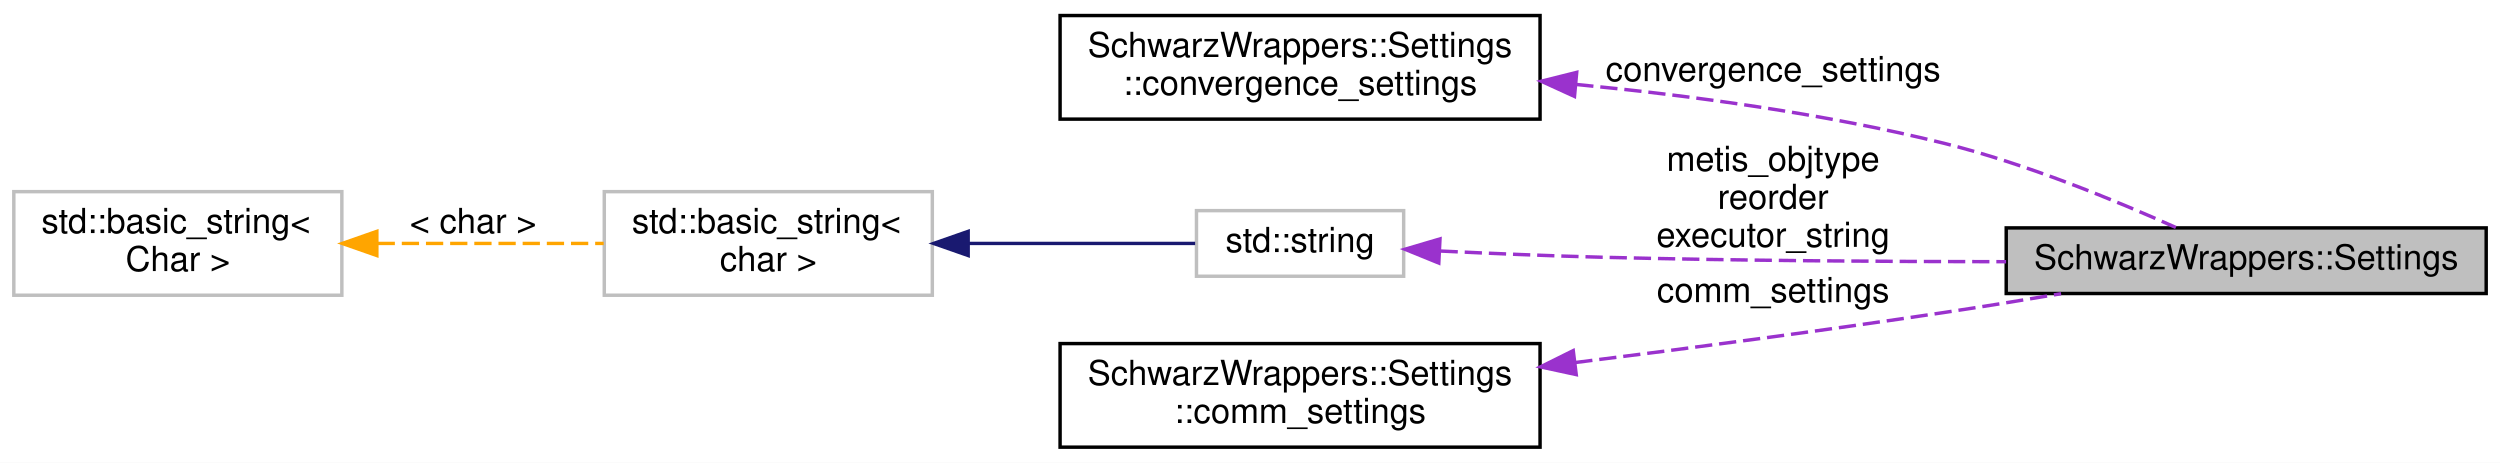
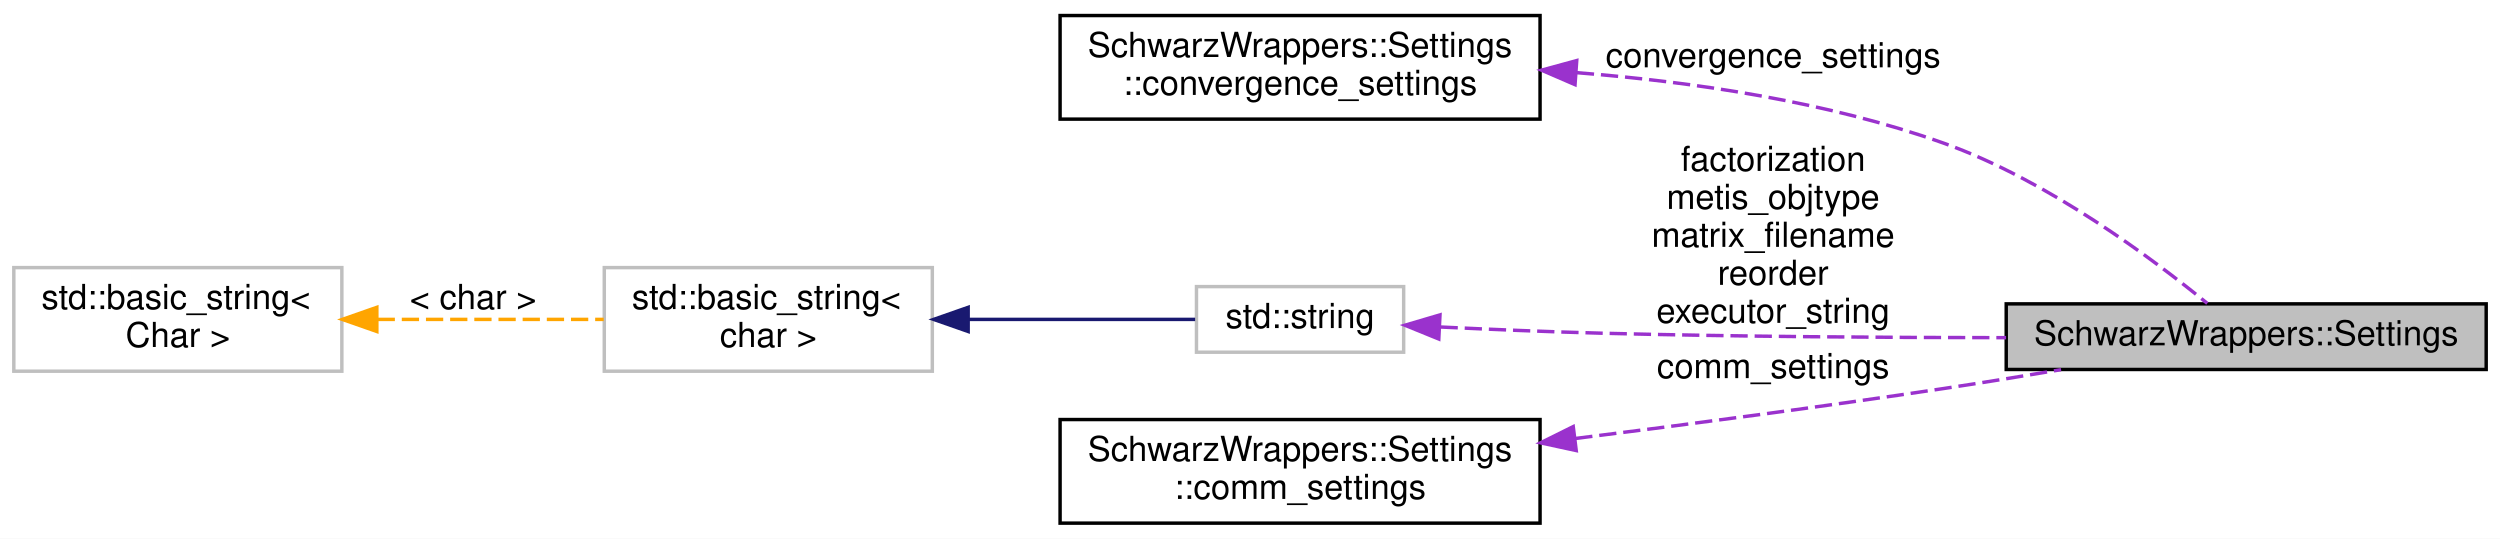
- <svg xmlns="http://www.w3.org/2000/svg" xmlns:xlink="http://www.w3.org/1999/xlink" width="724pt" height="134pt" viewBox="0.00 0.00 724.00 134.00">
-   <g id="graph0" class="graph" transform="scale(1 1) rotate(0) translate(4 130)">
-     <polygon fill="#ffffff" stroke="transparent" points="-4,4 -4,-130 720,-130 720,4 -4,4" />
+ <svg xmlns="http://www.w3.org/2000/svg" xmlns:xlink="http://www.w3.org/1999/xlink" width="724pt" height="156pt" viewBox="0.00 0.00 724.00 156.00">
+   <g id="graph0" class="graph" transform="scale(1 1) rotate(0) translate(4 152)">
+     <polygon fill="#ffffff" stroke="transparent" points="-4,4 -4,-152 720,-152 720,4 -4,4" />
    <g id="node1" class="node">
      <polygon fill="#bfbfbf" stroke="#000000" points="577,-45 577,-64 716,-64 716,-45 577,-45" />
      <text text-anchor="middle" x="646.5" y="-52" font-family="Helvetica,sans-Serif" font-size="10.00" fill="#000000">SchwarzWrappers::Settings</text>
    </g>
    <g id="node2" class="node">
      <g id="a_node2">
        <a xlink:href="structSchwarzWrappers_1_1Settings_1_1convergence__settings.html" target="_top" xlink:title="The various convergence settings available. ">
-           <polygon fill="#ffffff" stroke="#000000" points="303,-95.5 303,-125.5 442,-125.5 442,-95.5 303,-95.5" />
-           <text text-anchor="start" x="311" y="-113.5" font-family="Helvetica,sans-Serif" font-size="10.00" fill="#000000">SchwarzWrappers::Settings</text>
-           <text text-anchor="middle" x="372.5" y="-102.5" font-family="Helvetica,sans-Serif" font-size="10.00" fill="#000000">::convergence_settings</text>
+           <polygon fill="#ffffff" stroke="#000000" points="303,-117.5 303,-147.5 442,-147.5 442,-117.5 303,-117.5" />
+           <text text-anchor="start" x="311" y="-135.5" font-family="Helvetica,sans-Serif" font-size="10.00" fill="#000000">SchwarzWrappers::Settings</text>
+           <text text-anchor="middle" x="372.5" y="-124.5" font-family="Helvetica,sans-Serif" font-size="10.00" fill="#000000">::convergence_settings</text>
        </a>
      </g>
    </g>
    <g id="edge1" class="edge">
-       <path fill="none" stroke="#9a32cd" stroke-dasharray="5,2" d="M452.478,-105.54C485.765,-102.325 524.595,-97.066 559,-88.5 582.722,-82.594 608.686,-71.936 626.12,-64.123" />
-       <polygon fill="#9a32cd" stroke="#9a32cd" points="451.974,-102.071 442.337,-106.473 452.616,-109.042 451.974,-102.071" />
-       <text text-anchor="middle" x="509.5" y="-106.5" font-family="Helvetica,sans-Serif" font-size="10.00" fill="#000000"> convergence_settings</text>
+       <path fill="none" stroke="#9a32cd" stroke-dasharray="5,2" d="M452.655,-130.951C486.292,-128.297 525.336,-122.536 559,-110.5 589.06,-99.753 619.381,-77.097 635.233,-64.137" />
+       <polygon fill="#9a32cd" stroke="#9a32cd" points="452.128,-127.48 442.401,-131.679 452.624,-134.462 452.128,-127.48" />
+       <text text-anchor="middle" x="509.5" y="-132.5" font-family="Helvetica,sans-Serif" font-size="10.00" fill="#000000"> convergence_settings</text>
    </g>
    <g id="node3" class="node">
      <g id="a_node3">
        <a xlink:title="STL class. ">
          <polygon fill="#ffffff" stroke="#bfbfbf" points="342.5,-50 342.5,-69 402.5,-69 402.5,-50 342.5,-50" />
          <text text-anchor="middle" x="372.5" y="-57" font-family="Helvetica,sans-Serif" font-size="10.00" fill="#000000">std::string</text>
        </a>
      </g>
    </g>
    <g id="edge2" class="edge">
      <path fill="none" stroke="#9a32cd" stroke-dasharray="5,2" d="M413.183,-57.299C427.926,-56.592 444.709,-55.89 460,-55.5 498.68,-54.513 541.887,-54.229 576.966,-54.208" />
      <polygon fill="#9a32cd" stroke="#9a32cd" points="412.675,-53.82 402.86,-57.811 413.021,-60.811 412.675,-53.82" />
-       <text text-anchor="middle" x="509.5" y="-80.5" font-family="Helvetica,sans-Serif" font-size="10.00" fill="#000000"> metis_objtype</text>
+       <text text-anchor="middle" x="509.5" y="-102.5" font-family="Helvetica,sans-Serif" font-size="10.00" fill="#000000"> factorization</text>
+       <text text-anchor="middle" x="509.5" y="-91.5" font-family="Helvetica,sans-Serif" font-size="10.00" fill="#000000">metis_objtype</text>
+       <text text-anchor="middle" x="509.5" y="-80.5" font-family="Helvetica,sans-Serif" font-size="10.00" fill="#000000">matrix_filename</text>
      <text text-anchor="middle" x="509.5" y="-69.5" font-family="Helvetica,sans-Serif" font-size="10.00" fill="#000000">reorder</text>
      <text text-anchor="middle" x="509.5" y="-58.5" font-family="Helvetica,sans-Serif" font-size="10.00" fill="#000000">executor_string</text>
    </g>
    <g id="node4" class="node">
      <polygon fill="#ffffff" stroke="#bfbfbf" points="171,-44.5 171,-74.5 266,-74.5 266,-44.5 171,-44.5" />
      <text text-anchor="start" x="179" y="-62.5" font-family="Helvetica,sans-Serif" font-size="10.00" fill="#000000">std::basic_string&lt;</text>
      <text text-anchor="middle" x="218.5" y="-51.5" font-family="Helvetica,sans-Serif" font-size="10.00" fill="#000000"> char &gt;</text>
    </g>
    <g id="edge3" class="edge">
      <path fill="none" stroke="#191970" d="M276.452,-59.5C298.781,-59.5 323.391,-59.5 342.109,-59.5" />
      <polygon fill="#191970" stroke="#191970" points="276.382,-56 266.382,-59.5 276.382,-63 276.382,-56" />
    </g>
    <g id="node5" class="node">
      <g id="a_node5">
        <a xlink:title="STL class. ">
          <polygon fill="#ffffff" stroke="#bfbfbf" points="0,-44.5 0,-74.5 95,-74.5 95,-44.5 0,-44.5" />
          <text text-anchor="start" x="8" y="-62.5" font-family="Helvetica,sans-Serif" font-size="10.00" fill="#000000">std::basic_string&lt;</text>
          <text text-anchor="middle" x="47.5" y="-51.5" font-family="Helvetica,sans-Serif" font-size="10.00" fill="#000000"> Char &gt;</text>
        </a>
      </g>
    </g>
    <g id="edge4" class="edge">
      <path fill="none" stroke="#ffa500" stroke-dasharray="5,2" d="M105.357,-59.5C126.658,-59.5 150.524,-59.5 170.826,-59.5" />
      <polygon fill="#ffa500" stroke="#ffa500" points="105.133,-56 95.133,-59.5 105.133,-63 105.133,-56" />
      <text text-anchor="middle" x="133" y="-62.5" font-family="Helvetica,sans-Serif" font-size="10.00" fill="#000000"> &lt; char &gt;</text>
    </g>
    <g id="node6" class="node">
      <g id="a_node6">
        <a xlink:href="structSchwarzWrappers_1_1Settings_1_1comm__settings.html" target="_top" xlink:title="The settings for the various available communication paradigms. ">
          <polygon fill="#ffffff" stroke="#000000" points="303,-.5 303,-30.5 442,-30.5 442,-.5 303,-.5" />
          <text text-anchor="start" x="311" y="-18.5" font-family="Helvetica,sans-Serif" font-size="10.00" fill="#000000">SchwarzWrappers::Settings</text>
          <text text-anchor="middle" x="372.5" y="-7.5" font-family="Helvetica,sans-Serif" font-size="10.00" fill="#000000">::comm_settings</text>
        </a>
      </g>
    </g>
    <g id="edge5" class="edge">
      <path fill="none" stroke="#9a32cd" stroke-dasharray="5,2" d="M452.195,-25.012C485.279,-29.154 524.037,-34.256 559,-39.5 569.974,-41.146 581.697,-43.053 592.879,-44.943" />
      <polygon fill="#9a32cd" stroke="#9a32cd" points="452.475,-21.52 442.12,-23.758 451.611,-28.466 452.475,-21.52" />
      <text text-anchor="middle" x="509.5" y="-42.5" font-family="Helvetica,sans-Serif" font-size="10.00" fill="#000000"> comm_settings</text>
    </g>
  </g>
</svg>
